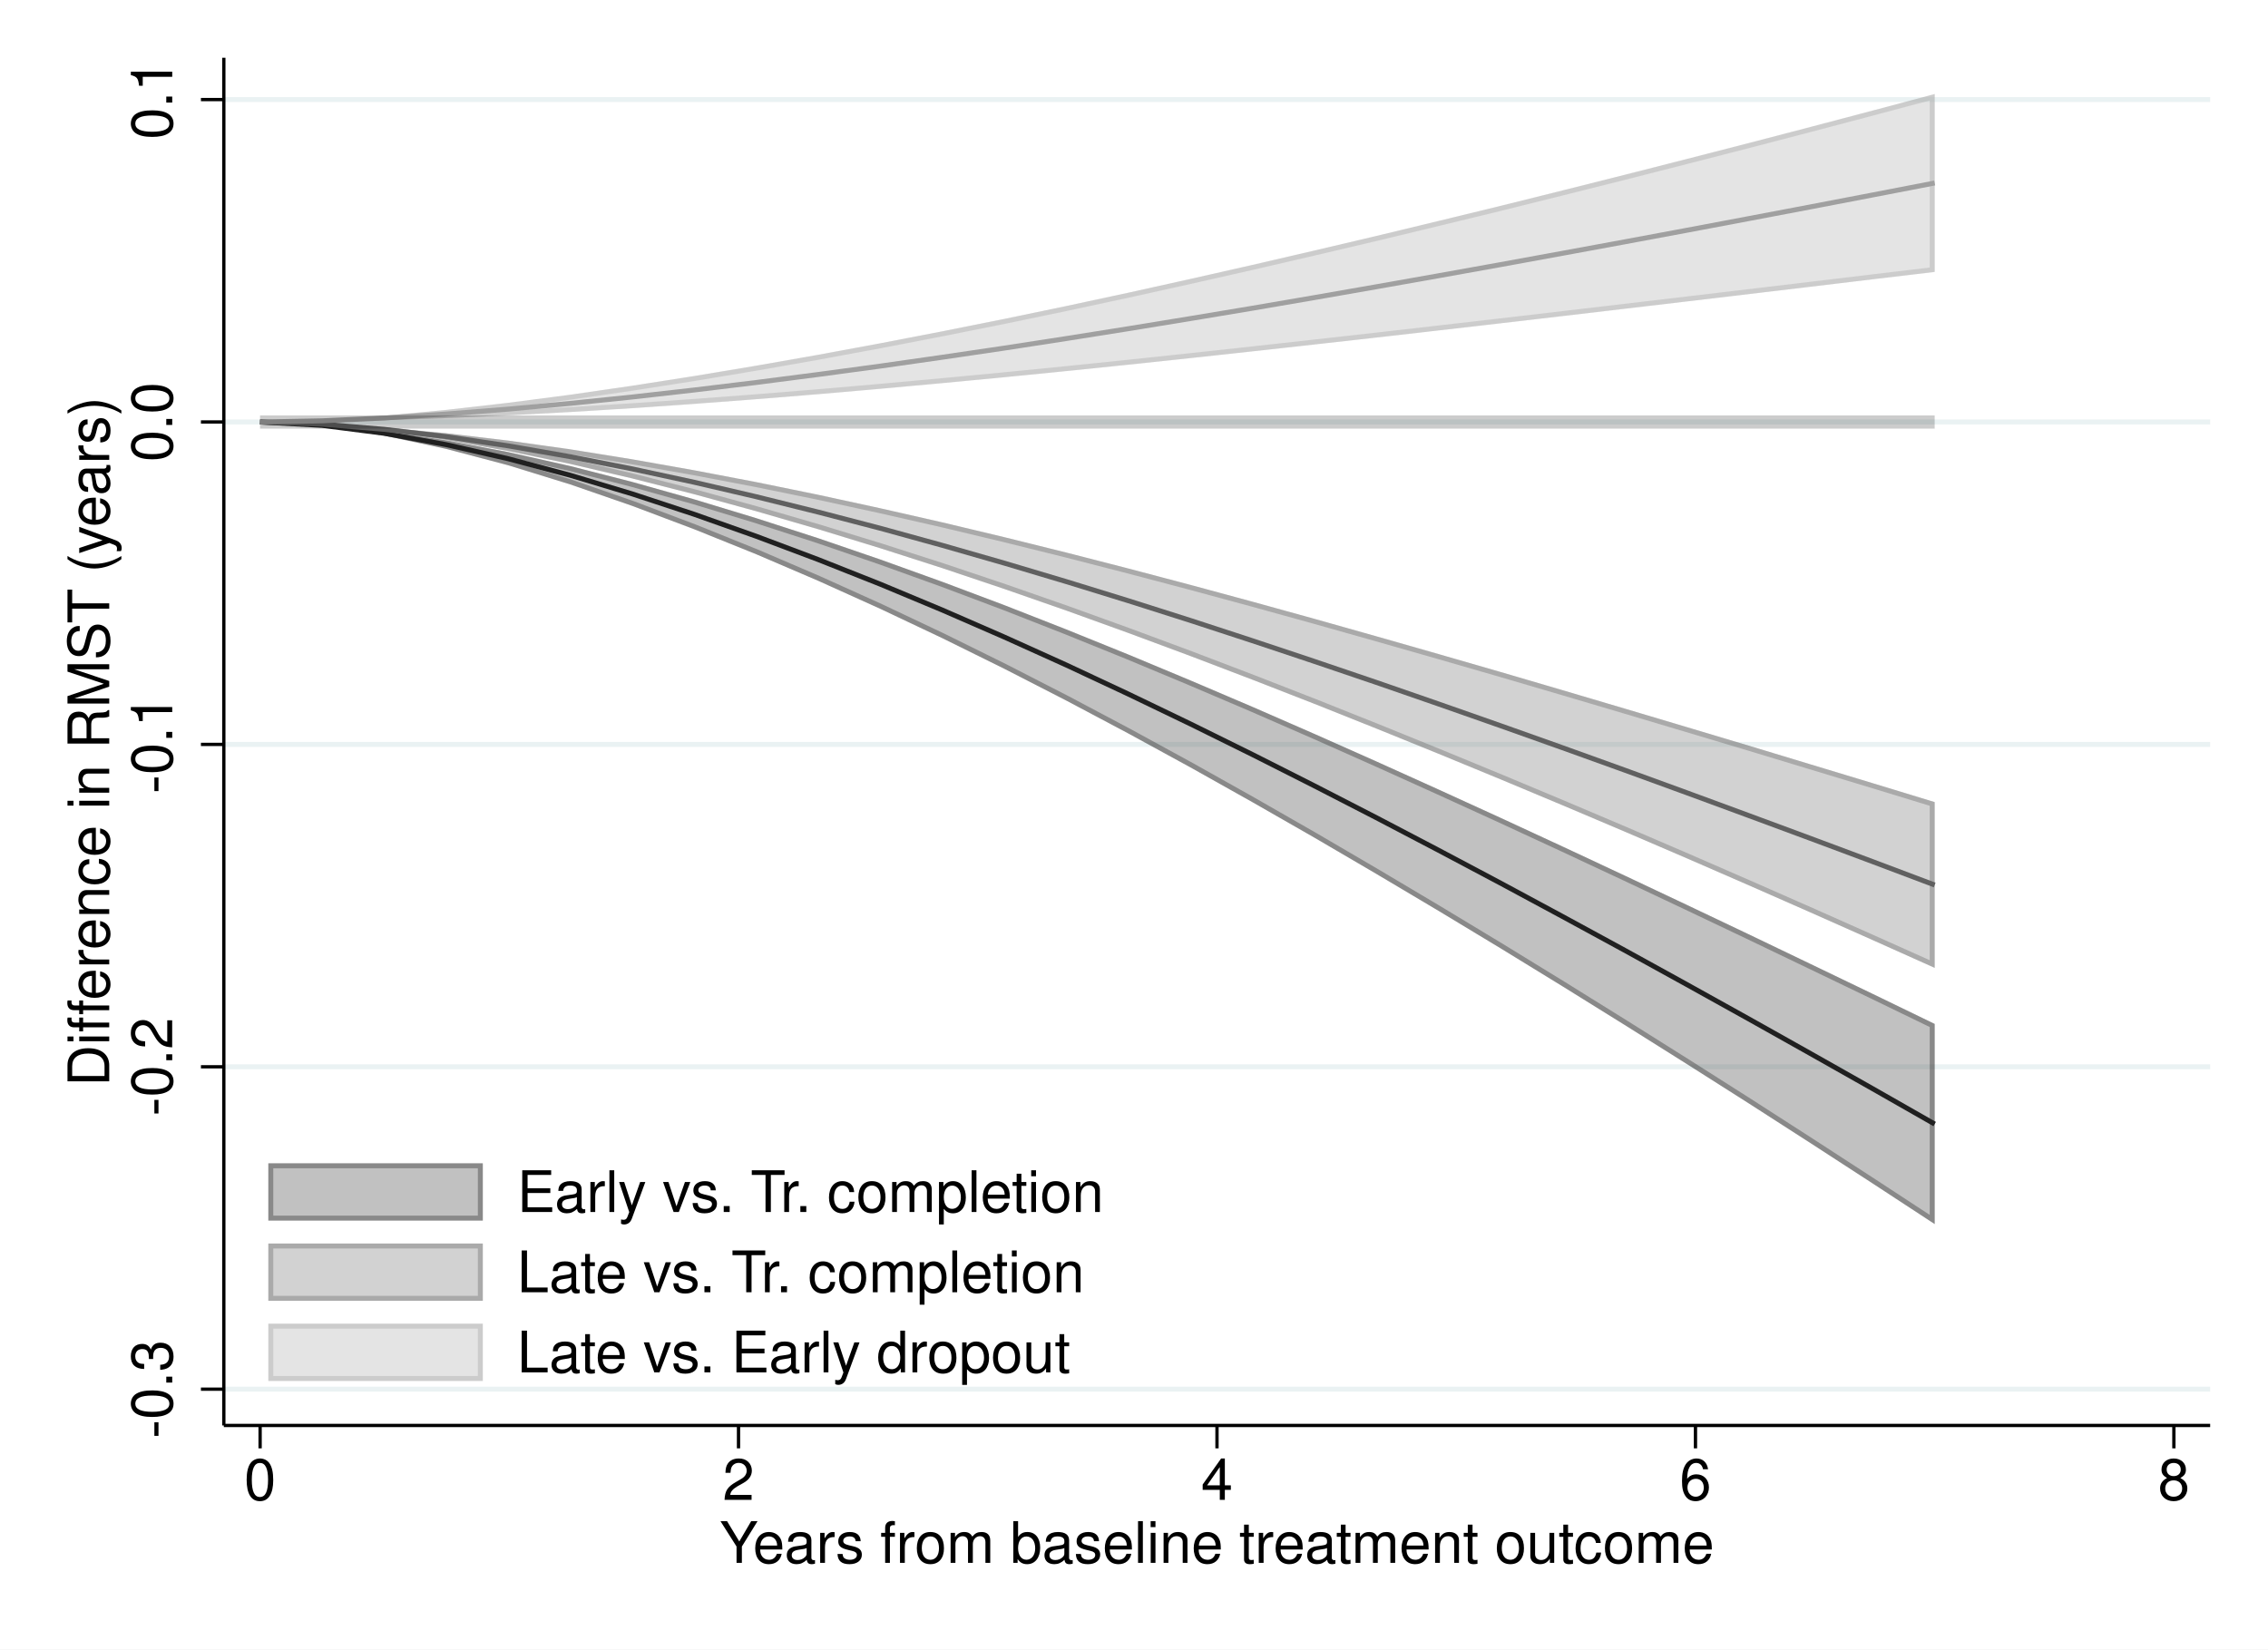
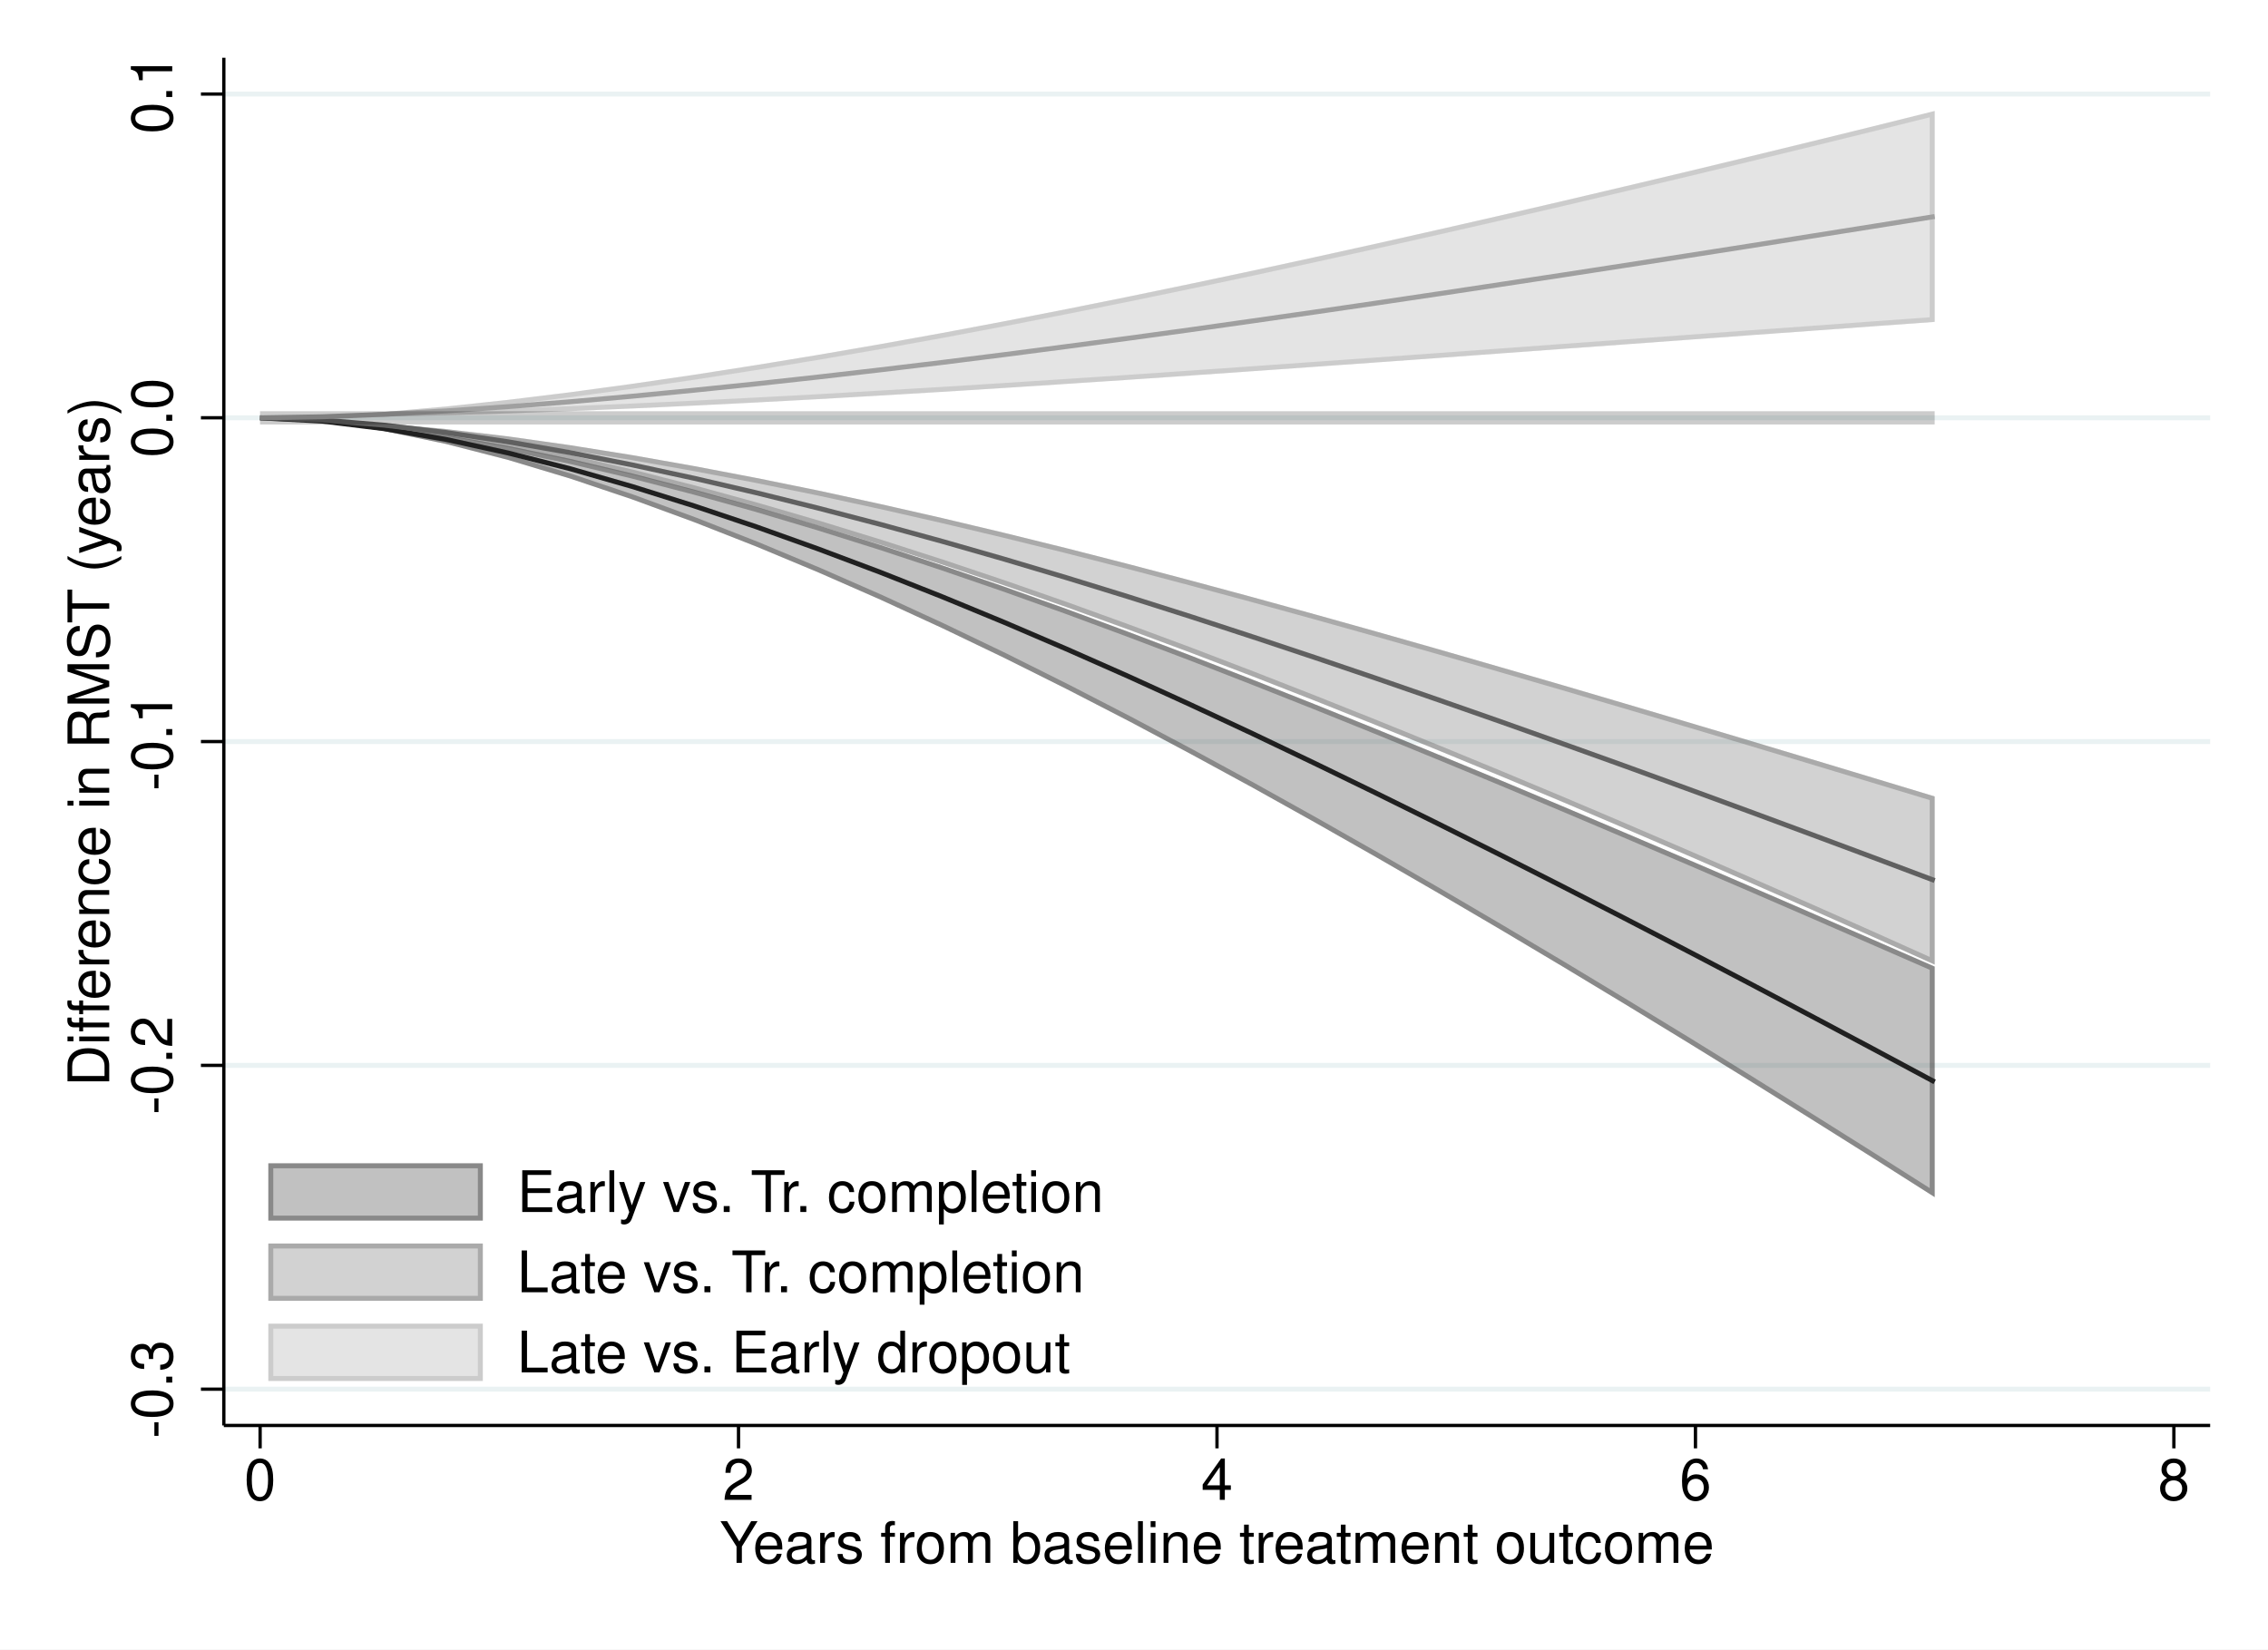
<svg xmlns="http://www.w3.org/2000/svg" xmlns:xlink="http://www.w3.org/1999/xlink" version="1.1" width="5.50in" height="4.00in" viewBox="0 0 3960 2880">
  <rect x="0" y="0" width="3960" height="2880" style="fill:#FFFFFF;stroke:none" />
  <rect x="0.00" y="0.00" width="3959.88" height="2880.00" style="fill:#FFFFFF" />
  <rect x="2.88" y="2.88" width="3954.12" height="2874.24" style="fill:none;stroke:#FFFFFF;stroke-width:5.76" />
  <rect x="390.80" y="100.86" width="3468.22" height="2388.33" style="fill:#FFFFFF" />
  <rect x="393.68" y="103.74" width="3462.46" height="2382.57" style="fill:none;stroke:#FFFFFF;stroke-width:5.76" />
  <line x1="390.80" y1="2425.82" x2="3859.02" y2="2425.82" style="stroke:#EAF2F3;stroke-width:8.64" />
-   <line x1="390.80" y1="1862.87" x2="3859.02" y2="1862.87" style="stroke:#EAF2F3;stroke-width:8.64" />
-   <line x1="390.80" y1="1299.91" x2="3859.02" y2="1299.91" style="stroke:#EAF2F3;stroke-width:8.64" />
-   <line x1="390.80" y1="736.83" x2="3859.02" y2="736.83" style="stroke:#EAF2F3;stroke-width:8.64" />
-   <line x1="390.80" y1="173.87" x2="3859.02" y2="173.87" style="stroke:#EAF2F3;stroke-width:8.64" />
+   <line x1="390.80" y1="1860.39" x2="3859.02" y2="1860.39" style="stroke:#EAF2F3;stroke-width:8.64" />
+   <line x1="390.80" y1="1294.96" x2="3859.02" y2="1294.96" style="stroke:#EAF2F3;stroke-width:8.64" />
+   <line x1="390.80" y1="729.53" x2="3859.02" y2="729.53" style="stroke:#EAF2F3;stroke-width:8.64" />
+   <line x1="390.80" y1="164.22" x2="3859.02" y2="164.22" style="stroke:#EAF2F3;stroke-width:8.64" />
  <defs>
-     <path id="path_HiWHcnre" d="M562.44 744.13 L562.44 744.13 L670.73 760.59 L779.01 783.86 L887.29 812.44 L995.57 845.86 L1103.85 883.36 L1212.13 924.19 L1320.54 967.88 L1428.82 1014.29 L1537.10 1063.17 L1645.38 1114.40 L1753.66 1167.87 L1861.94 1223.43 L1970.22 1280.85 L2078.51 1340.01 L2186.79 1400.77 L2295.07 1462.77 L2403.35 1526.13 L2511.63 1590.48 L2620.03 1655.95 L2728.32 1722.41 L2836.60 1789.73 L2944.88 1857.79 L3053.16 1926.60 L3161.44 1996.27 L3269.72 2066.57 L3378.00 2137.48 L3378.00 1788.00 L3269.72 1735.52 L3161.44 1683.42 L3053.16 1631.45 L2944.88 1579.97 L2836.60 1528.86 L2728.32 1478.24 L2620.03 1428.12 L2511.63 1378.62 L2403.35 1329.74 L2295.07 1281.60 L2186.79 1234.32 L2078.51 1188.16 L1970.22 1142.99 L1861.94 1099.18 L1753.66 1056.73 L1645.38 1016.02 L1537.10 977.04 L1428.82 939.91 L1320.54 904.89 L1212.13 871.97 L1103.85 841.53 L995.57 813.81 L887.29 789.43 L779.01 768.88 L670.73 752.55 L562.44 741.41 L562.44 744.13 Z" stroke-linejoin="round" />
+     <path id="path_QfLKXyKe" d="M562.44 736.71 L562.44 736.71 L670.73 752.67 L779.01 775.32 L887.29 803.16 L995.57 835.71 L1103.85 872.09 L1212.13 911.82 L1320.54 954.39 L1428.82 999.56 L1537.10 1047.08 L1645.38 1096.95 L1753.66 1148.93 L1861.94 1203.01 L1970.22 1258.82 L2078.51 1316.37 L2186.79 1375.28 L2295.07 1435.67 L2403.35 1497.17 L2511.63 1559.67 L2620.03 1623.28 L2728.32 1687.76 L2836.60 1753.10 L2944.88 1819.18 L3053.16 1886.01 L3161.44 1953.58 L3269.72 2021.64 L3378.00 2090.45 L3378.00 1687.88 L3269.72 1640.61 L3161.44 1593.45 L3053.16 1546.55 L2944.88 1500.02 L2836.60 1453.86 L2728.32 1407.95 L2620.03 1362.53 L2511.63 1317.73 L2403.35 1273.30 L2295.07 1229.62 L2186.79 1186.68 L2078.51 1144.48 L1970.22 1103.39 L1861.94 1063.29 L1753.66 1024.56 L1645.38 987.31 L1537.10 951.54 L1428.82 917.51 L1320.54 885.21 L1212.13 855.02 L1103.85 826.92 L995.57 801.31 L887.29 778.66 L779.01 759.48 L670.73 744.38 L562.44 733.86 L562.44 736.71 Z" stroke-linejoin="round" />
  </defs>
  <defs>
-     <clipPath id="clipPath_FJcmWddR">
-       <use xlink:href="#path_HiWHcnre" />
+     <clipPath id="clipPath_zuiMswhy">
+       <use xlink:href="#path_QfLKXyKe" />
    </clipPath>
  </defs>
-   <use xlink:href="#path_HiWHcnre" style="stroke:none;fill:#4D4D4D;fill-opacity:0.35" />
-   <use xlink:href="#path_HiWHcnre" style="fill:none;stroke:#202020;stroke-opacity:0.35;stroke-width:17.28" clip-path="url(#clipPath_FJcmWddR)" />
-   <path d=" M454.04 736.95 L562.32 742.77 L670.60 756.63 L779.01 776.43 L887.29 801.06 L995.57 829.89 L1103.85 862.44 L1212.13 898.08 L1320.41 936.45 L1428.69 977.16 L1536.97 1020.10 L1645.26 1065.27 L1753.54 1112.42 L1861.82 1161.31 L1970.22 1212.05 L2078.51 1264.15 L2186.79 1317.61 L2295.07 1372.31 L2403.35 1428.00 L2511.63 1484.68 L2619.91 1542.10 L2728.19 1600.39 L2836.47 1659.29 L2944.76 1718.94 L3053.04 1779.09 L3161.32 1839.85 L3269.72 1901.11 L3378.00 1962.86" stroke-linejoin="round" style="fill:none;stroke:#202020;stroke-width:8.64" />
+   <use xlink:href="#path_QfLKXyKe" style="stroke:none;fill:#4D4D4D;fill-opacity:0.35" />
+   <use xlink:href="#path_QfLKXyKe" style="fill:none;stroke:#202020;stroke-opacity:0.35;stroke-width:17.28" clip-path="url(#clipPath_zuiMswhy)" />
+   <path d=" M454.04 729.65 L562.32 735.35 L670.60 748.59 L779.01 767.40 L887.29 791.03 L995.57 818.51 L1103.85 849.57 L1212.13 883.48 L1320.41 919.86 L1428.69 958.60 L1536.97 999.31 L1645.26 1042.13 L1753.54 1086.81 L1861.82 1133.21 L1970.22 1181.11 L2078.51 1230.48 L2186.79 1280.98 L2295.07 1332.71 L2403.35 1385.30 L2511.63 1438.76 L2619.91 1492.97 L2728.19 1547.91 L2836.47 1603.48 L2944.76 1659.66 L3053.04 1716.34 L3161.32 1773.52 L3269.72 1831.19 L3378.00 1889.23" stroke-linejoin="round" style="fill:none;stroke:#202020;stroke-width:8.64" />
  <defs>
-     <path id="path_AdQHGnTZ" d="M562.44 741.66 L562.44 741.66 L670.73 752.67 L779.01 768.26 L887.29 787.57 L995.57 810.09 L1103.85 835.46 L1212.13 863.06 L1320.54 892.76 L1428.82 924.19 L1537.10 957.36 L1645.38 992.13 L1753.66 1028.52 L1861.94 1066.26 L1970.22 1105.37 L2078.51 1145.59 L2186.79 1186.92 L2295.07 1229.12 L2403.35 1272.31 L2511.63 1316.25 L2620.03 1360.92 L2728.32 1406.22 L2836.60 1452.13 L2944.88 1498.66 L3053.16 1545.81 L3161.44 1593.45 L3269.72 1641.60 L3378.00 1690.11 L3378.00 1400.65 L3269.72 1367.60 L3161.44 1334.81 L3053.16 1302.01 L2944.88 1269.59 L2836.60 1237.29 L2728.32 1205.24 L2620.03 1173.43 L2511.63 1142.12 L2403.35 1111.19 L2295.07 1080.62 L2186.79 1050.67 L2078.51 1021.34 L1970.22 992.75 L1861.94 964.91 L1753.66 938.05 L1645.38 912.19 L1537.10 887.56 L1428.82 864.05 L1320.54 841.90 L1212.13 821.23 L1103.85 802.05 L995.57 784.60 L887.29 769.38 L779.01 756.51 L670.73 746.48 L562.44 739.68 L562.44 741.66 Z" stroke-linejoin="round" />
+     <path id="path_CpLIFCaD" d="M562.44 734.48 L562.44 734.48 L670.73 745.49 L779.01 761.21 L887.29 780.64 L995.57 803.29 L1103.85 828.66 L1212.13 856.38 L1320.54 886.20 L1428.82 917.76 L1537.10 951.05 L1645.38 985.95 L1753.66 1022.33 L1861.94 1060.08 L1970.22 1099.31 L2078.51 1139.53 L2186.79 1180.98 L2295.07 1223.31 L2403.35 1266.50 L2511.63 1310.43 L2620.03 1355.10 L2728.32 1400.40 L2836.60 1446.44 L2944.88 1492.97 L3053.16 1540.12 L3161.44 1587.64 L3269.72 1635.78 L3378.00 1684.41 L3378.00 1390.75 L3269.72 1357.95 L3161.44 1325.28 L3053.16 1292.73 L2944.88 1260.43 L2836.60 1228.38 L2728.32 1196.45 L2620.03 1165.02 L2511.63 1133.71 L2403.35 1102.89 L2295.07 1072.57 L2186.79 1042.75 L2078.51 1013.54 L1970.22 984.96 L1861.94 957.24 L1753.66 930.51 L1645.38 904.76 L1537.10 880.14 L1428.82 856.62 L1320.54 834.60 L1212.13 813.93 L1103.85 794.75 L995.57 777.42 L887.29 762.08 L779.01 749.33 L670.73 739.18 L562.44 732.38 L562.44 734.48 Z" stroke-linejoin="round" />
  </defs>
  <defs>
-     <clipPath id="clipPath_gmMlrduA">
-       <use xlink:href="#path_AdQHGnTZ" />
+     <clipPath id="clipPath_DfgskGao">
+       <use xlink:href="#path_CpLIFCaD" />
    </clipPath>
  </defs>
-   <use xlink:href="#path_AdQHGnTZ" style="stroke:none;fill:#808080;fill-opacity:0.35" />
-   <use xlink:href="#path_AdQHGnTZ" style="fill:none;stroke:#606060;stroke-opacity:0.35;stroke-width:17.28" clip-path="url(#clipPath_gmMlrduA)" />
-   <path d=" M454.04 736.95 L562.32 740.67 L670.60 749.70 L779.01 762.45 L887.29 778.54 L995.57 797.47 L1103.85 818.76 L1212.13 842.15 L1320.41 867.39 L1428.69 894.25 L1536.97 922.46 L1645.26 952.29 L1753.54 983.35 L1861.82 1015.65 L1970.22 1049.06 L2078.51 1083.47 L2186.79 1118.86 L2295.07 1154.99 L2403.35 1191.75 L2511.63 1229.25 L2619.91 1267.24 L2728.19 1305.73 L2836.47 1344.71 L2944.76 1384.19 L3053.04 1424.04 L3161.32 1464.13 L3269.72 1504.60 L3378.00 1545.44" stroke-linejoin="round" style="fill:none;stroke:#606060;stroke-width:8.64" />
+   <use xlink:href="#path_CpLIFCaD" style="stroke:none;fill:#808080;fill-opacity:0.35" />
+   <use xlink:href="#path_CpLIFCaD" style="fill:none;stroke:#606060;stroke-opacity:0.35;stroke-width:17.28" clip-path="url(#clipPath_DfgskGao)" />
+   <path d=" M454.04 729.65 L562.32 733.49 L670.60 742.40 L779.01 755.27 L887.29 771.48 L995.57 790.42 L1103.85 811.83 L1212.13 835.21 L1320.41 860.46 L1428.69 887.32 L1536.97 915.65 L1645.26 945.36 L1753.54 976.42 L1861.82 1008.72 L1970.22 1042.13 L2078.51 1076.53 L2186.79 1111.93 L2295.07 1147.94 L2403.35 1184.70 L2511.63 1222.19 L2619.91 1260.06 L2728.19 1298.55 L2836.47 1337.41 L2944.76 1376.76 L3053.04 1416.49 L3161.32 1456.58 L3269.72 1496.93 L3378.00 1537.64" stroke-linejoin="round" style="fill:none;stroke:#606060;stroke-width:8.64" />
  <defs>
-     <path id="path_ppNnGigC" d="M562.44 736.09 L562.44 736.09 L670.73 733.74 L779.01 730.15 L887.29 725.32 L995.57 719.50 L1103.85 712.82 L1212.13 705.27 L1320.54 697.11 L1428.82 688.32 L1537.10 678.91 L1645.38 669.01 L1753.66 658.74 L1861.94 647.98 L1970.22 636.84 L2078.51 625.33 L2186.79 613.57 L2295.07 601.57 L2403.35 589.44 L2511.63 577.06 L2620.03 564.57 L2728.32 551.94 L2836.60 539.20 L2944.88 526.45 L3053.16 513.58 L3161.44 500.71 L3269.72 487.71 L3378.00 474.84 L3378.00 164.22 L3269.72 193.06 L3161.44 221.64 L3053.16 249.86 L2944.88 277.70 L2836.60 305.30 L2728.32 332.53 L2620.03 359.50 L2511.63 385.86 L2403.35 411.98 L2295.07 437.47 L2186.79 462.59 L2078.51 487.10 L1970.22 511.10 L1861.94 534.37 L1753.66 556.89 L1645.38 578.55 L1537.10 599.46 L1428.82 619.51 L1320.54 638.57 L1212.13 656.64 L1103.85 673.59 L995.57 689.31 L887.29 703.42 L779.01 715.79 L670.73 725.94 L562.44 733.37 L562.44 736.09 Z" stroke-linejoin="round" />
+     <path id="path_sOmkuurZ" d="M562.44 729.03 L562.44 729.03 L670.73 727.55 L779.01 725.07 L887.29 721.86 L995.57 717.90 L1103.85 713.32 L1212.13 708.24 L1320.54 702.80 L1428.82 696.98 L1537.10 690.67 L1645.38 684.24 L1753.66 677.43 L1861.94 670.37 L1970.22 663.20 L2078.51 655.77 L2186.79 648.22 L2295.07 640.55 L2403.35 632.88 L2511.63 625.08 L2620.03 617.16 L2728.32 609.24 L2836.60 601.44 L2944.88 593.52 L3053.16 585.60 L3161.44 577.81 L3269.72 569.89 L3378.00 562.09 L3378.00 193.80 L3269.72 220.78 L3161.44 247.38 L3053.16 273.74 L2944.88 299.86 L2836.60 325.60 L2728.32 351.09 L2620.03 376.21 L2511.63 400.96 L2403.35 425.34 L2295.07 449.23 L2186.79 472.74 L2078.51 495.63 L1970.22 518.03 L1861.94 539.81 L1753.66 560.98 L1645.38 581.40 L1537.10 600.95 L1428.82 619.64 L1320.54 637.46 L1212.13 654.41 L1103.85 670.25 L995.57 684.98 L887.29 698.22 L779.01 709.85 L670.73 719.38 L562.44 726.31 L562.44 729.03 Z" stroke-linejoin="round" />
  </defs>
  <defs>
-     <clipPath id="clipPath_rQZqyahR">
-       <use xlink:href="#path_ppNnGigC" />
+     <clipPath id="clipPath_tETunlmJ">
+       <use xlink:href="#path_sOmkuurZ" />
    </clipPath>
  </defs>
-   <use xlink:href="#path_ppNnGigC" style="stroke:none;fill:#B3B3B3;fill-opacity:0.35" />
-   <use xlink:href="#path_ppNnGigC" style="fill:none;stroke:#A0A0A0;stroke-opacity:0.35;stroke-width:17.28" clip-path="url(#clipPath_rQZqyahR)" />
-   <path d=" M454.04 736.95 L562.32 734.85 L670.60 729.90 L779.01 722.97 L887.29 714.43 L995.57 704.41 L1103.85 693.27 L1212.13 681.02 L1320.41 667.90 L1428.69 653.92 L1536.97 639.31 L1645.26 623.84 L1753.54 607.88 L1861.82 591.17 L1970.22 573.97 L2078.51 556.27 L2186.79 538.21 L2295.07 519.64 L2403.35 500.71 L2511.63 481.53 L2619.91 462.10 L2728.19 442.30 L2836.47 422.37 L2944.76 402.20 L3053.04 381.78 L3161.32 361.24 L3269.72 340.45 L3378.00 319.53" stroke-linejoin="round" style="fill:none;stroke:#A0A0A0;stroke-width:8.64" />
-   <path d=" M454.04 736.95 L562.32 736.95 L670.60 736.95 L779.01 736.95 L887.29 736.95 L995.57 736.95 L1103.85 736.95 L1212.13 736.95 L1320.41 736.95 L1428.69 736.95 L1536.97 736.95 L1645.26 736.95 L1753.54 736.95 L1861.82 736.95 L1970.22 736.95 L2078.51 736.95 L2186.79 736.95 L2295.07 736.95 L2403.35 736.95 L2511.63 736.95 L2619.91 736.95 L2728.19 736.95 L2836.47 736.95 L2944.76 736.95 L3053.04 736.95 L3161.32 736.95 L3269.72 736.95 L3378.00 736.95" stroke-linejoin="round" style="fill:none;stroke:#000000;stroke-opacity:0.20;stroke-width:23.04" />
+   <use xlink:href="#path_sOmkuurZ" style="stroke:none;fill:#B3B3B3;fill-opacity:0.35" />
+   <use xlink:href="#path_sOmkuurZ" style="fill:none;stroke:#A0A0A0;stroke-opacity:0.35;stroke-width:17.28" clip-path="url(#clipPath_tETunlmJ)" />
+   <path d=" M454.04 729.65 L562.32 727.80 L670.60 723.47 L779.01 717.52 L887.29 710.10 L995.57 701.56 L1103.85 691.91 L1212.13 681.39 L1320.41 670.25 L1428.69 658.37 L1536.97 645.87 L1645.26 632.88 L1753.54 619.26 L1861.82 605.16 L1970.22 590.68 L2078.51 575.83 L2186.79 560.48 L2295.07 545.01 L2403.35 529.17 L2511.63 513.08 L2619.91 496.75 L2728.19 480.29 L2836.47 463.58 L2944.76 446.75 L3053.04 429.80 L3161.32 412.60 L3269.72 395.39 L3378.00 378.07" stroke-linejoin="round" style="fill:none;stroke:#A0A0A0;stroke-width:8.64" />
+   <path d=" M454.04 729.65 L562.32 729.65 L670.60 729.65 L779.01 729.65 L887.29 729.65 L995.57 729.65 L1103.85 729.65 L1212.13 729.65 L1320.41 729.65 L1428.69 729.65 L1536.97 729.65 L1645.26 729.65 L1753.54 729.65 L1861.82 729.65 L1970.22 729.65 L2078.51 729.65 L2186.79 729.65 L2295.07 729.65 L2403.35 729.65 L2511.63 729.65 L2619.91 729.65 L2728.19 729.65 L2836.47 729.65 L2944.76 729.65 L3053.04 729.65 L3161.32 729.65 L3269.72 729.65 L3378.00 729.65" stroke-linejoin="round" style="fill:none;stroke:#000000;stroke-opacity:0.20;stroke-width:23.04" />
  <line x1="390.80" y1="2489.19" x2="390.80" y2="100.86" style="stroke:#000000;stroke-width:5.76" />
  <line x1="390.80" y1="2425.82" x2="350.83" y2="2425.82" style="stroke:#000000;stroke-width:5.76" />
  <text x="300.72" y="2425.82" style="font-family:'Helvetica';font-size:99.99px;fill:#000000" transform="rotate(-90 300.72,2425.82)" text-anchor="middle">-0.3</text>
-   <line x1="390.80" y1="1862.87" x2="350.83" y2="1862.87" style="stroke:#000000;stroke-width:5.76" />
-   <text x="300.72" y="1862.87" style="font-family:'Helvetica';font-size:99.99px;fill:#000000" transform="rotate(-90 300.72,1862.87)" text-anchor="middle">-0.2</text>
-   <line x1="390.80" y1="1299.91" x2="350.83" y2="1299.91" style="stroke:#000000;stroke-width:5.76" />
-   <text x="300.72" y="1299.91" style="font-family:'Helvetica';font-size:99.99px;fill:#000000" transform="rotate(-90 300.72,1299.91)" text-anchor="middle">-0.1</text>
-   <line x1="390.80" y1="736.83" x2="350.83" y2="736.83" style="stroke:#000000;stroke-width:5.76" />
-   <text x="300.72" y="736.83" style="font-family:'Helvetica';font-size:99.99px;fill:#000000" transform="rotate(-90 300.72,736.83)" text-anchor="middle">0.0</text>
-   <line x1="390.80" y1="173.87" x2="350.83" y2="173.87" style="stroke:#000000;stroke-width:5.76" />
-   <text x="300.72" y="173.87" style="font-family:'Helvetica';font-size:99.99px;fill:#000000" transform="rotate(-90 300.72,173.87)" text-anchor="middle">0.1</text>
+   <line x1="390.80" y1="1860.39" x2="350.83" y2="1860.39" style="stroke:#000000;stroke-width:5.76" />
+   <text x="300.72" y="1860.39" style="font-family:'Helvetica';font-size:99.99px;fill:#000000" transform="rotate(-90 300.72,1860.39)" text-anchor="middle">-0.2</text>
+   <line x1="390.80" y1="1294.96" x2="350.83" y2="1294.96" style="stroke:#000000;stroke-width:5.76" />
+   <text x="300.72" y="1294.96" style="font-family:'Helvetica';font-size:99.99px;fill:#000000" transform="rotate(-90 300.72,1294.96)" text-anchor="middle">-0.1</text>
+   <line x1="390.80" y1="729.53" x2="350.83" y2="729.53" style="stroke:#000000;stroke-width:5.76" />
+   <text x="300.72" y="729.53" style="font-family:'Helvetica';font-size:99.99px;fill:#000000" transform="rotate(-90 300.72,729.53)" text-anchor="middle">0.0</text>
+   <line x1="390.80" y1="164.22" x2="350.83" y2="164.22" style="stroke:#000000;stroke-width:5.76" />
+   <text x="300.72" y="164.22" style="font-family:'Helvetica';font-size:99.99px;fill:#000000" transform="rotate(-90 300.72,164.22)" text-anchor="middle">0.1</text>
  <text x="190.71" y="1294.96" style="font-family:'Helvetica';font-size:99.99px;fill:#000000" transform="rotate(-90 190.71,1294.96)" text-anchor="middle">Difference in RMST (years)</text>
  <line x1="390.80" y1="2489.19" x2="3859.02" y2="2489.19" style="stroke:#000000;stroke-width:5.76" />
  <line x1="454.16" y1="2489.19" x2="454.16" y2="2529.16" style="stroke:#000000;stroke-width:5.76" />
  <text x="454.16" y="2619.14" style="font-family:'Helvetica';font-size:99.99px;fill:#000000" text-anchor="middle">0</text>
  <line x1="1289.47" y1="2489.19" x2="1289.47" y2="2529.16" style="stroke:#000000;stroke-width:5.76" />
  <text x="1289.47" y="2619.14" style="font-family:'Helvetica';font-size:99.99px;fill:#000000" text-anchor="middle">2</text>
  <line x1="2124.91" y1="2489.19" x2="2124.91" y2="2529.16" style="stroke:#000000;stroke-width:5.76" />
  <text x="2124.91" y="2619.14" style="font-family:'Helvetica';font-size:99.99px;fill:#000000" text-anchor="middle">4</text>
  <line x1="2960.35" y1="2489.19" x2="2960.35" y2="2529.16" style="stroke:#000000;stroke-width:5.76" />
  <text x="2960.35" y="2619.14" style="font-family:'Helvetica';font-size:99.99px;fill:#000000" text-anchor="middle">6</text>
  <line x1="3795.66" y1="2489.19" x2="3795.66" y2="2529.16" style="stroke:#000000;stroke-width:5.76" />
  <text x="3795.66" y="2619.14" style="font-family:'Helvetica';font-size:99.99px;fill:#000000" text-anchor="middle">8</text>
  <text x="2124.91" y="2729.16" style="font-family:'Helvetica';font-size:99.99px;fill:#000000" text-anchor="middle">Years from baseline treatment outcome</text>
  <rect x="468.52" y="2031.42" width="374.47" height="99.99" style="fill:#4D4D4D;fill-opacity:0.35" />
  <rect x="472.84" y="2035.74" width="365.83" height="91.35" style="fill:none;stroke:#202020;stroke-opacity:0.35;stroke-width:8.64" />
  <rect x="468.52" y="2171.51" width="374.47" height="99.99" style="fill:#808080;fill-opacity:0.35" />
  <rect x="472.84" y="2175.83" width="365.83" height="91.35" style="fill:none;stroke:#606060;stroke-opacity:0.35;stroke-width:8.64" />
  <rect x="468.52" y="2311.47" width="374.47" height="99.99" style="fill:#B3B3B3;fill-opacity:0.35" />
  <rect x="472.84" y="2315.79" width="365.83" height="91.35" style="fill:none;stroke:#A0A0A0;stroke-opacity:0.35;stroke-width:8.64" />
  <text x="902.88" y="2116.44" style="font-family:'Helvetica';font-size:99.99px;fill:#000000">Early vs. Tr. completion</text>
  <text x="902.88" y="2256.53" style="font-family:'Helvetica';font-size:99.99px;fill:#000000">Late vs. Tr. completion</text>
  <text x="902.88" y="2396.50" style="font-family:'Helvetica';font-size:99.99px;fill:#000000">Late vs. Early dropout</text>
</svg>
